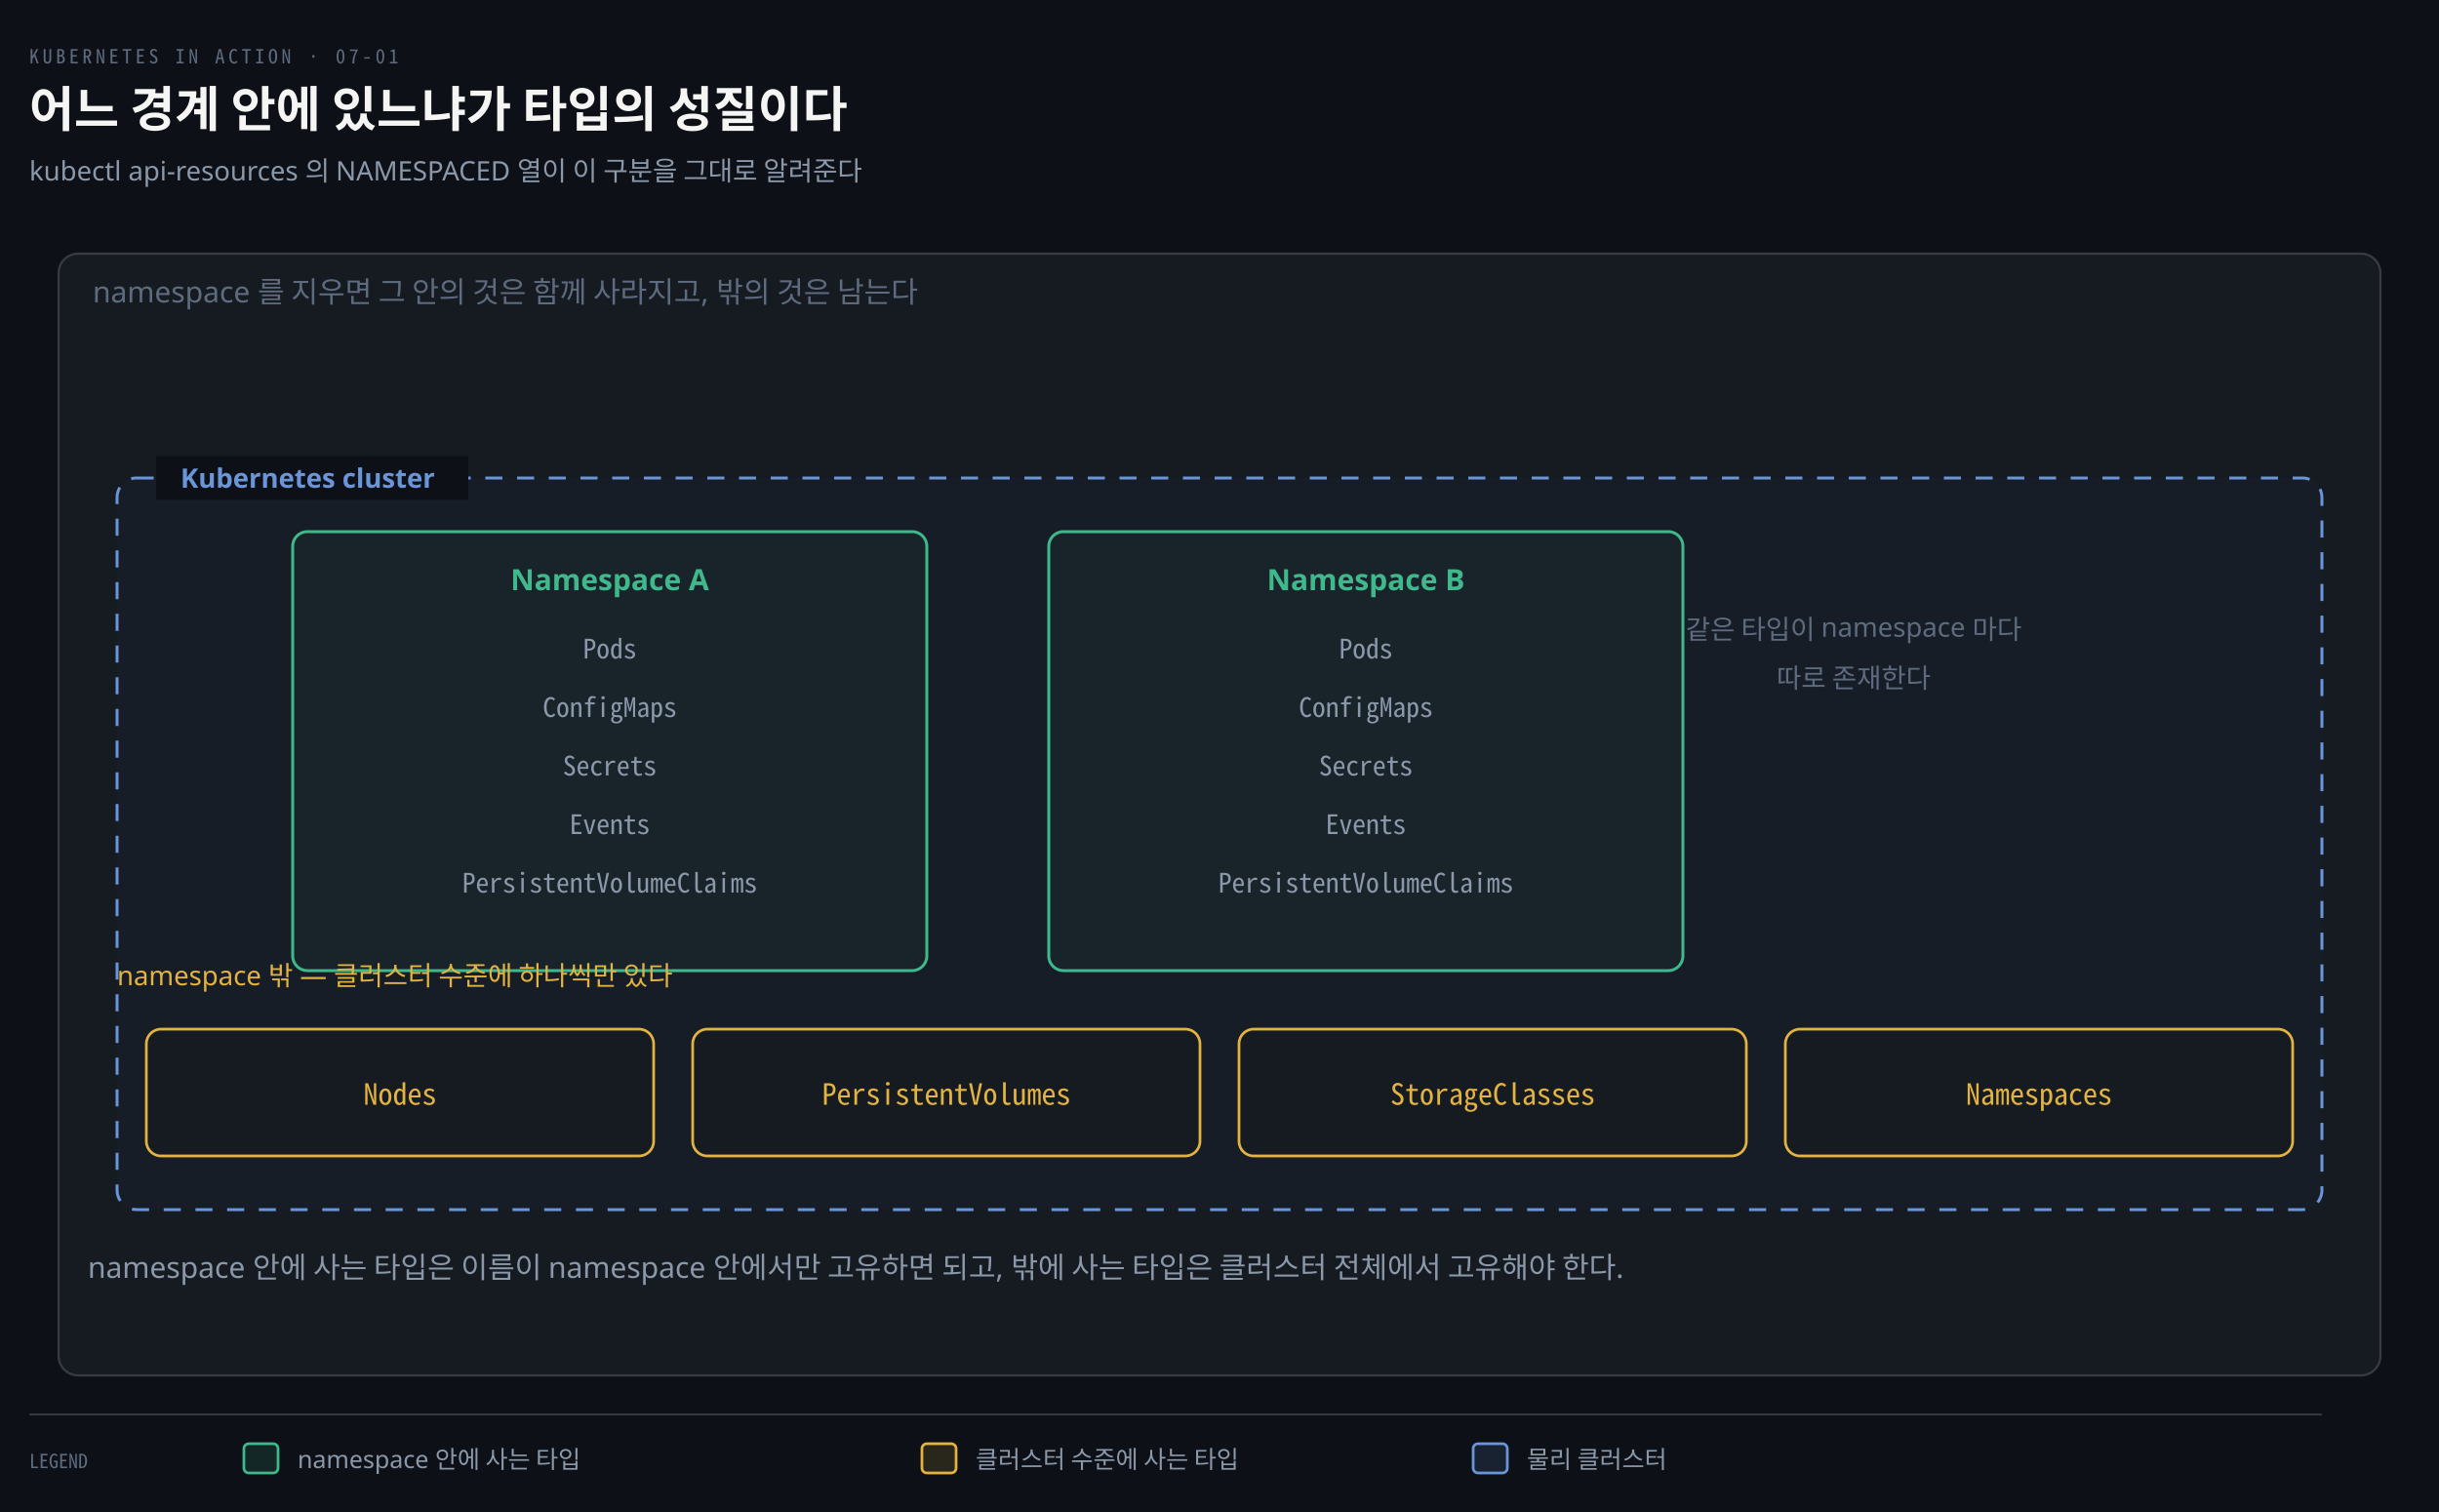
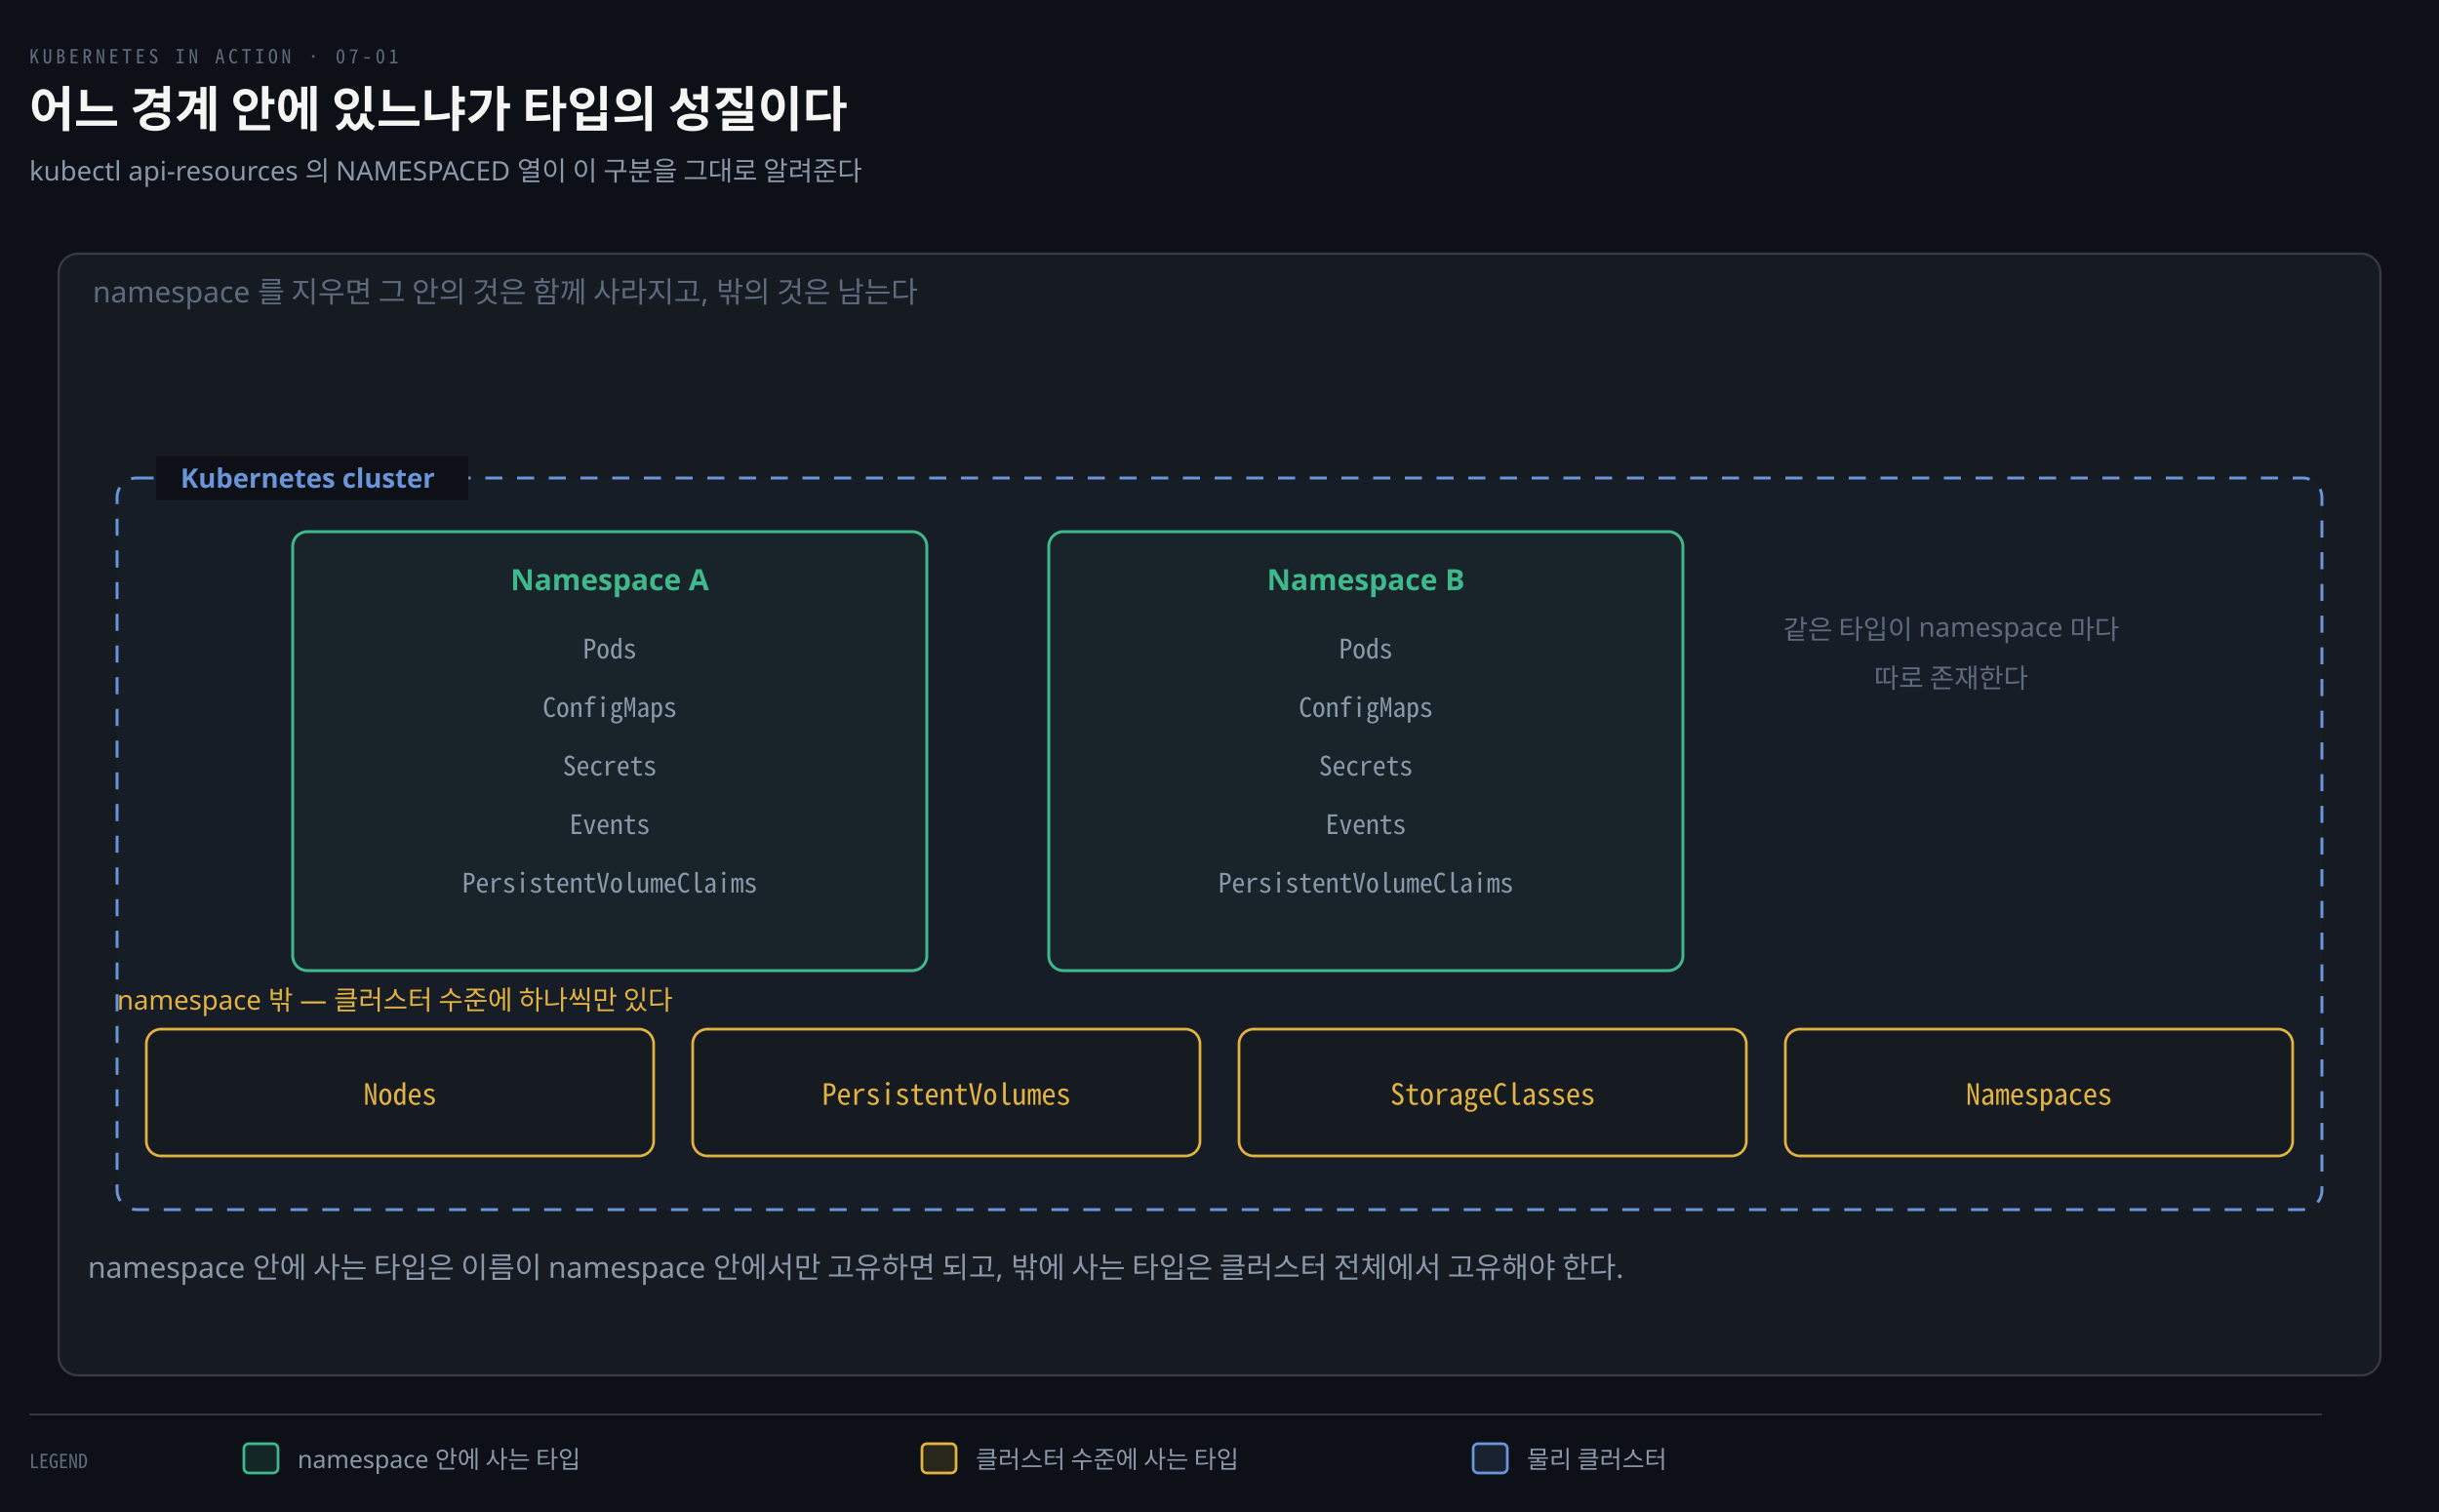
<svg xmlns="http://www.w3.org/2000/svg" viewBox="0 0 1000 620" width="100%" role="img" aria-labelledby="dt dd">
  <defs>
    <marker id="ar" viewBox="0 0 8 8" refX="7" refY="4" markerWidth="6.5" markerHeight="6.5" orient="auto">
      <path d="M0 0 L8 4 L0 8 z" fill="#8B98A9" />
    </marker>
    <marker id="ok" viewBox="0 0 8 8" refX="7" refY="4" markerWidth="6.5" markerHeight="6.5" orient="auto">
      <path d="M0 0 L8 4 L0 8 z" fill="#3FB98C" />
    </marker>
    <marker id="warn" viewBox="0 0 8 8" refX="7" refY="4" markerWidth="6.5" markerHeight="6.5" orient="auto">
      <path d="M0 0 L8 4 L0 8 z" fill="#E3B341" />
    </marker>
    <marker id="bad" viewBox="0 0 8 8" refX="7" refY="4" markerWidth="6.5" markerHeight="6.5" orient="auto">
      <path d="M0 0 L8 4 L0 8 z" fill="#F0616D" />
    </marker>
    <marker id="info" viewBox="0 0 8 8" refX="7" refY="4" markerWidth="6.5" markerHeight="6.5" orient="auto">
      <path d="M0 0 L8 4 L0 8 z" fill="#6A95D8" />
    </marker>
    <marker id="acc" viewBox="0 0 8 8" refX="7" refY="4" markerWidth="6.5" markerHeight="6.5" orient="auto">
      <path d="M0 0 L8 4 L0 8 z" fill="#F08A59" />
    </marker>
    <marker id="soft" viewBox="0 0 8 8" refX="7" refY="4" markerWidth="6.5" markerHeight="6.5" orient="auto">
      <path d="M0 0 L8 4 L0 8 z" fill="#5E6B7E" />
    </marker>
  </defs>
  <rect width="1000" height="620" fill="#0D1117" />
  <text x="12" y="26" font-family="'Geist Mono','Noto Sans Mono CJK KR',monospace" font-size="8" letter-spacing="0.18em" fill="#5E6B7E">KUBERNETES IN ACTION · 07-01</text>
  <text x="12" y="52" font-family="'Geist','Apple SD Gothic Neo','Noto Sans KR','Malgun Gothic',sans-serif" font-size="20" font-weight="600" fill="#F5F5F3">어느 경계 안에 있느냐가 타입의 성질이다</text>
  <text x="12" y="74" font-family="'Geist','Apple SD Gothic Neo','Noto Sans KR','Malgun Gothic',sans-serif" font-size="11" fill="#8B98A9">kubectl api-resources 의 NAMESPACED 열이 이 구분을 그대로 알려준다</text>
  <rect x="24" y="104" width="952" height="460" rx="8" fill="#161B22" stroke="rgba(191,192,192,0.22)" stroke-width="0.9" />
  <text x="38" y="124" text-anchor="start" font-family="'Geist','Apple SD Gothic Neo','Noto Sans KR','Malgun Gothic',sans-serif" font-size="12" font-weight="400" fill="#5E6B7E">namespace 를 지우면 그 안의 것은 함께 사라지고, 밖의 것은 남는다</text>
  <rect x="48" y="196" width="904" height="300" rx="8" fill="#6A95D806" stroke="#6A95D8" stroke-width="1.2" stroke-dasharray="7 6" />
  <rect x="64" y="187" width="128" height="18" fill="#0D1117" />
  <text x="74" y="200" text-anchor="start" font-family="'Geist','Apple SD Gothic Neo','Noto Sans KR','Malgun Gothic',sans-serif" font-size="11" font-weight="600" fill="#6A95D8">Kubernetes cluster</text>
  <rect x="120" y="218" width="260" height="180" rx="6" fill="#3FB98C0A" stroke="#3FB98C" stroke-width="1.2" />
  <text x="250" y="242" text-anchor="middle" font-family="'Geist','Apple SD Gothic Neo','Noto Sans KR','Malgun Gothic',sans-serif" font-size="12" font-weight="600" fill="#3FB98C">Namespace A</text>
  <text x="250" y="270" text-anchor="middle" font-family="'Geist Mono','Noto Sans Mono CJK KR',monospace" font-size="11" font-weight="400" fill="#8B98A9">Pods</text>
  <text x="250" y="294" text-anchor="middle" font-family="'Geist Mono','Noto Sans Mono CJK KR',monospace" font-size="11" font-weight="400" fill="#8B98A9">ConfigMaps</text>
  <text x="250" y="318" text-anchor="middle" font-family="'Geist Mono','Noto Sans Mono CJK KR',monospace" font-size="11" font-weight="400" fill="#8B98A9">Secrets</text>
  <text x="250" y="342" text-anchor="middle" font-family="'Geist Mono','Noto Sans Mono CJK KR',monospace" font-size="11" font-weight="400" fill="#8B98A9">Events</text>
  <text x="250" y="366" text-anchor="middle" font-family="'Geist Mono','Noto Sans Mono CJK KR',monospace" font-size="11" font-weight="400" fill="#8B98A9">PersistentVolumeClaims</text>
  <rect x="430" y="218" width="260" height="180" rx="6" fill="#3FB98C0A" stroke="#3FB98C" stroke-width="1.2" />
  <text x="560" y="242" text-anchor="middle" font-family="'Geist','Apple SD Gothic Neo','Noto Sans KR','Malgun Gothic',sans-serif" font-size="12" font-weight="600" fill="#3FB98C">Namespace B</text>
  <text x="560" y="270" text-anchor="middle" font-family="'Geist Mono','Noto Sans Mono CJK KR',monospace" font-size="11" font-weight="400" fill="#8B98A9">Pods</text>
  <text x="560" y="294" text-anchor="middle" font-family="'Geist Mono','Noto Sans Mono CJK KR',monospace" font-size="11" font-weight="400" fill="#8B98A9">ConfigMaps</text>
  <text x="560" y="318" text-anchor="middle" font-family="'Geist Mono','Noto Sans Mono CJK KR',monospace" font-size="11" font-weight="400" fill="#8B98A9">Secrets</text>
  <text x="560" y="342" text-anchor="middle" font-family="'Geist Mono','Noto Sans Mono CJK KR',monospace" font-size="11" font-weight="400" fill="#8B98A9">Events</text>
  <text x="560" y="366" text-anchor="middle" font-family="'Geist Mono','Noto Sans Mono CJK KR',monospace" font-size="11" font-weight="400" fill="#8B98A9">PersistentVolumeClaims</text>
-   <text x="760" y="262" text-anchor="middle" font-family="'Geist','Apple SD Gothic Neo','Noto Sans KR','Malgun Gothic',sans-serif" font-size="11" font-weight="400" fill="#5E6B7E">같은 타입이 namespace 마다</text>
-   <text x="760" y="282" text-anchor="middle" font-family="'Geist','Apple SD Gothic Neo','Noto Sans KR','Malgun Gothic',sans-serif" font-size="11" font-weight="400" fill="#5E6B7E">따로 존재한다</text>
+   <text x="800" y="262" text-anchor="middle" font-family="'Geist','Apple SD Gothic Neo','Noto Sans KR','Malgun Gothic',sans-serif" font-size="11" font-weight="400" fill="#5E6B7E">같은 타입이 namespace 마다</text>
+   <text x="800" y="282" text-anchor="middle" font-family="'Geist','Apple SD Gothic Neo','Noto Sans KR','Malgun Gothic',sans-serif" font-size="11" font-weight="400" fill="#5E6B7E">따로 존재한다</text>
  <rect x="60" y="422" width="208" height="52" rx="6" fill="#161B22" stroke="#E3B341" stroke-width="1.1" />
  <text x="164" y="453" text-anchor="middle" font-family="'Geist Mono','Noto Sans Mono CJK KR',monospace" font-size="12" font-weight="400" fill="#E3B341">Nodes</text>
  <rect x="284" y="422" width="208" height="52" rx="6" fill="#161B22" stroke="#E3B341" stroke-width="1.1" />
  <text x="388" y="453" text-anchor="middle" font-family="'Geist Mono','Noto Sans Mono CJK KR',monospace" font-size="12" font-weight="400" fill="#E3B341">PersistentVolumes</text>
  <rect x="508" y="422" width="208" height="52" rx="6" fill="#161B22" stroke="#E3B341" stroke-width="1.1" />
  <text x="612" y="453" text-anchor="middle" font-family="'Geist Mono','Noto Sans Mono CJK KR',monospace" font-size="12" font-weight="400" fill="#E3B341">StorageClasses</text>
  <rect x="732" y="422" width="208" height="52" rx="6" fill="#161B22" stroke="#E3B341" stroke-width="1.1" />
  <text x="836" y="453" text-anchor="middle" font-family="'Geist Mono','Noto Sans Mono CJK KR',monospace" font-size="12" font-weight="400" fill="#E3B341">Namespaces</text>
-   <text x="48" y="404" text-anchor="start" font-family="'Geist','Apple SD Gothic Neo','Noto Sans KR','Malgun Gothic',sans-serif" font-size="11" font-weight="400" fill="#E3B341">namespace 밖 — 클러스터 수준에 하나씩만 있다</text>
+   <text x="48" y="414" text-anchor="start" font-family="'Geist','Apple SD Gothic Neo','Noto Sans KR','Malgun Gothic',sans-serif" font-size="11" font-weight="400" fill="#E3B341">namespace 밖 — 클러스터 수준에 하나씩만 있다</text>
  <text x="36" y="524" text-anchor="start" font-family="'Geist','Apple SD Gothic Neo','Noto Sans KR','Malgun Gothic',sans-serif" font-size="12" font-weight="400" fill="#8B98A9">namespace 안에 사는 타입은 이름이 namespace 안에서만 고유하면 되고, 밖에 사는 타입은 클러스터 전체에서 고유해야 한다.</text>
  <line x1="12" y1="580" x2="952" y2="580" stroke="rgba(191,192,192,0.22)" stroke-width="0.8" />
  <text x="12" y="602" text-anchor="start" font-family="'Geist Mono','Noto Sans Mono CJK KR',monospace" font-size="8" font-weight="400" fill="#5E6B7E">LEGEND</text>
  <rect x="100" y="592" width="14" height="12" rx="2" fill="#3FB98C22" stroke="#3FB98C" stroke-width="1.1" />
  <text x="122" y="602" text-anchor="start" font-family="'Geist','Apple SD Gothic Neo','Noto Sans KR','Malgun Gothic',sans-serif" font-size="10" font-weight="400" fill="#8B98A9">namespace 안에 사는 타입</text>
  <rect x="378" y="592" width="14" height="12" rx="2" fill="#E3B34122" stroke="#E3B341" stroke-width="1.1" />
  <text x="400" y="602" text-anchor="start" font-family="'Geist','Apple SD Gothic Neo','Noto Sans KR','Malgun Gothic',sans-serif" font-size="10" font-weight="400" fill="#8B98A9">클러스터 수준에 사는 타입</text>
  <rect x="604" y="592" width="14" height="12" rx="2" fill="#6A95D822" stroke="#6A95D8" stroke-width="1.1" />
  <text x="626" y="602" text-anchor="start" font-family="'Geist','Apple SD Gothic Neo','Noto Sans KR','Malgun Gothic',sans-serif" font-size="10" font-weight="400" fill="#8B98A9">물리 클러스터</text>
</svg>
